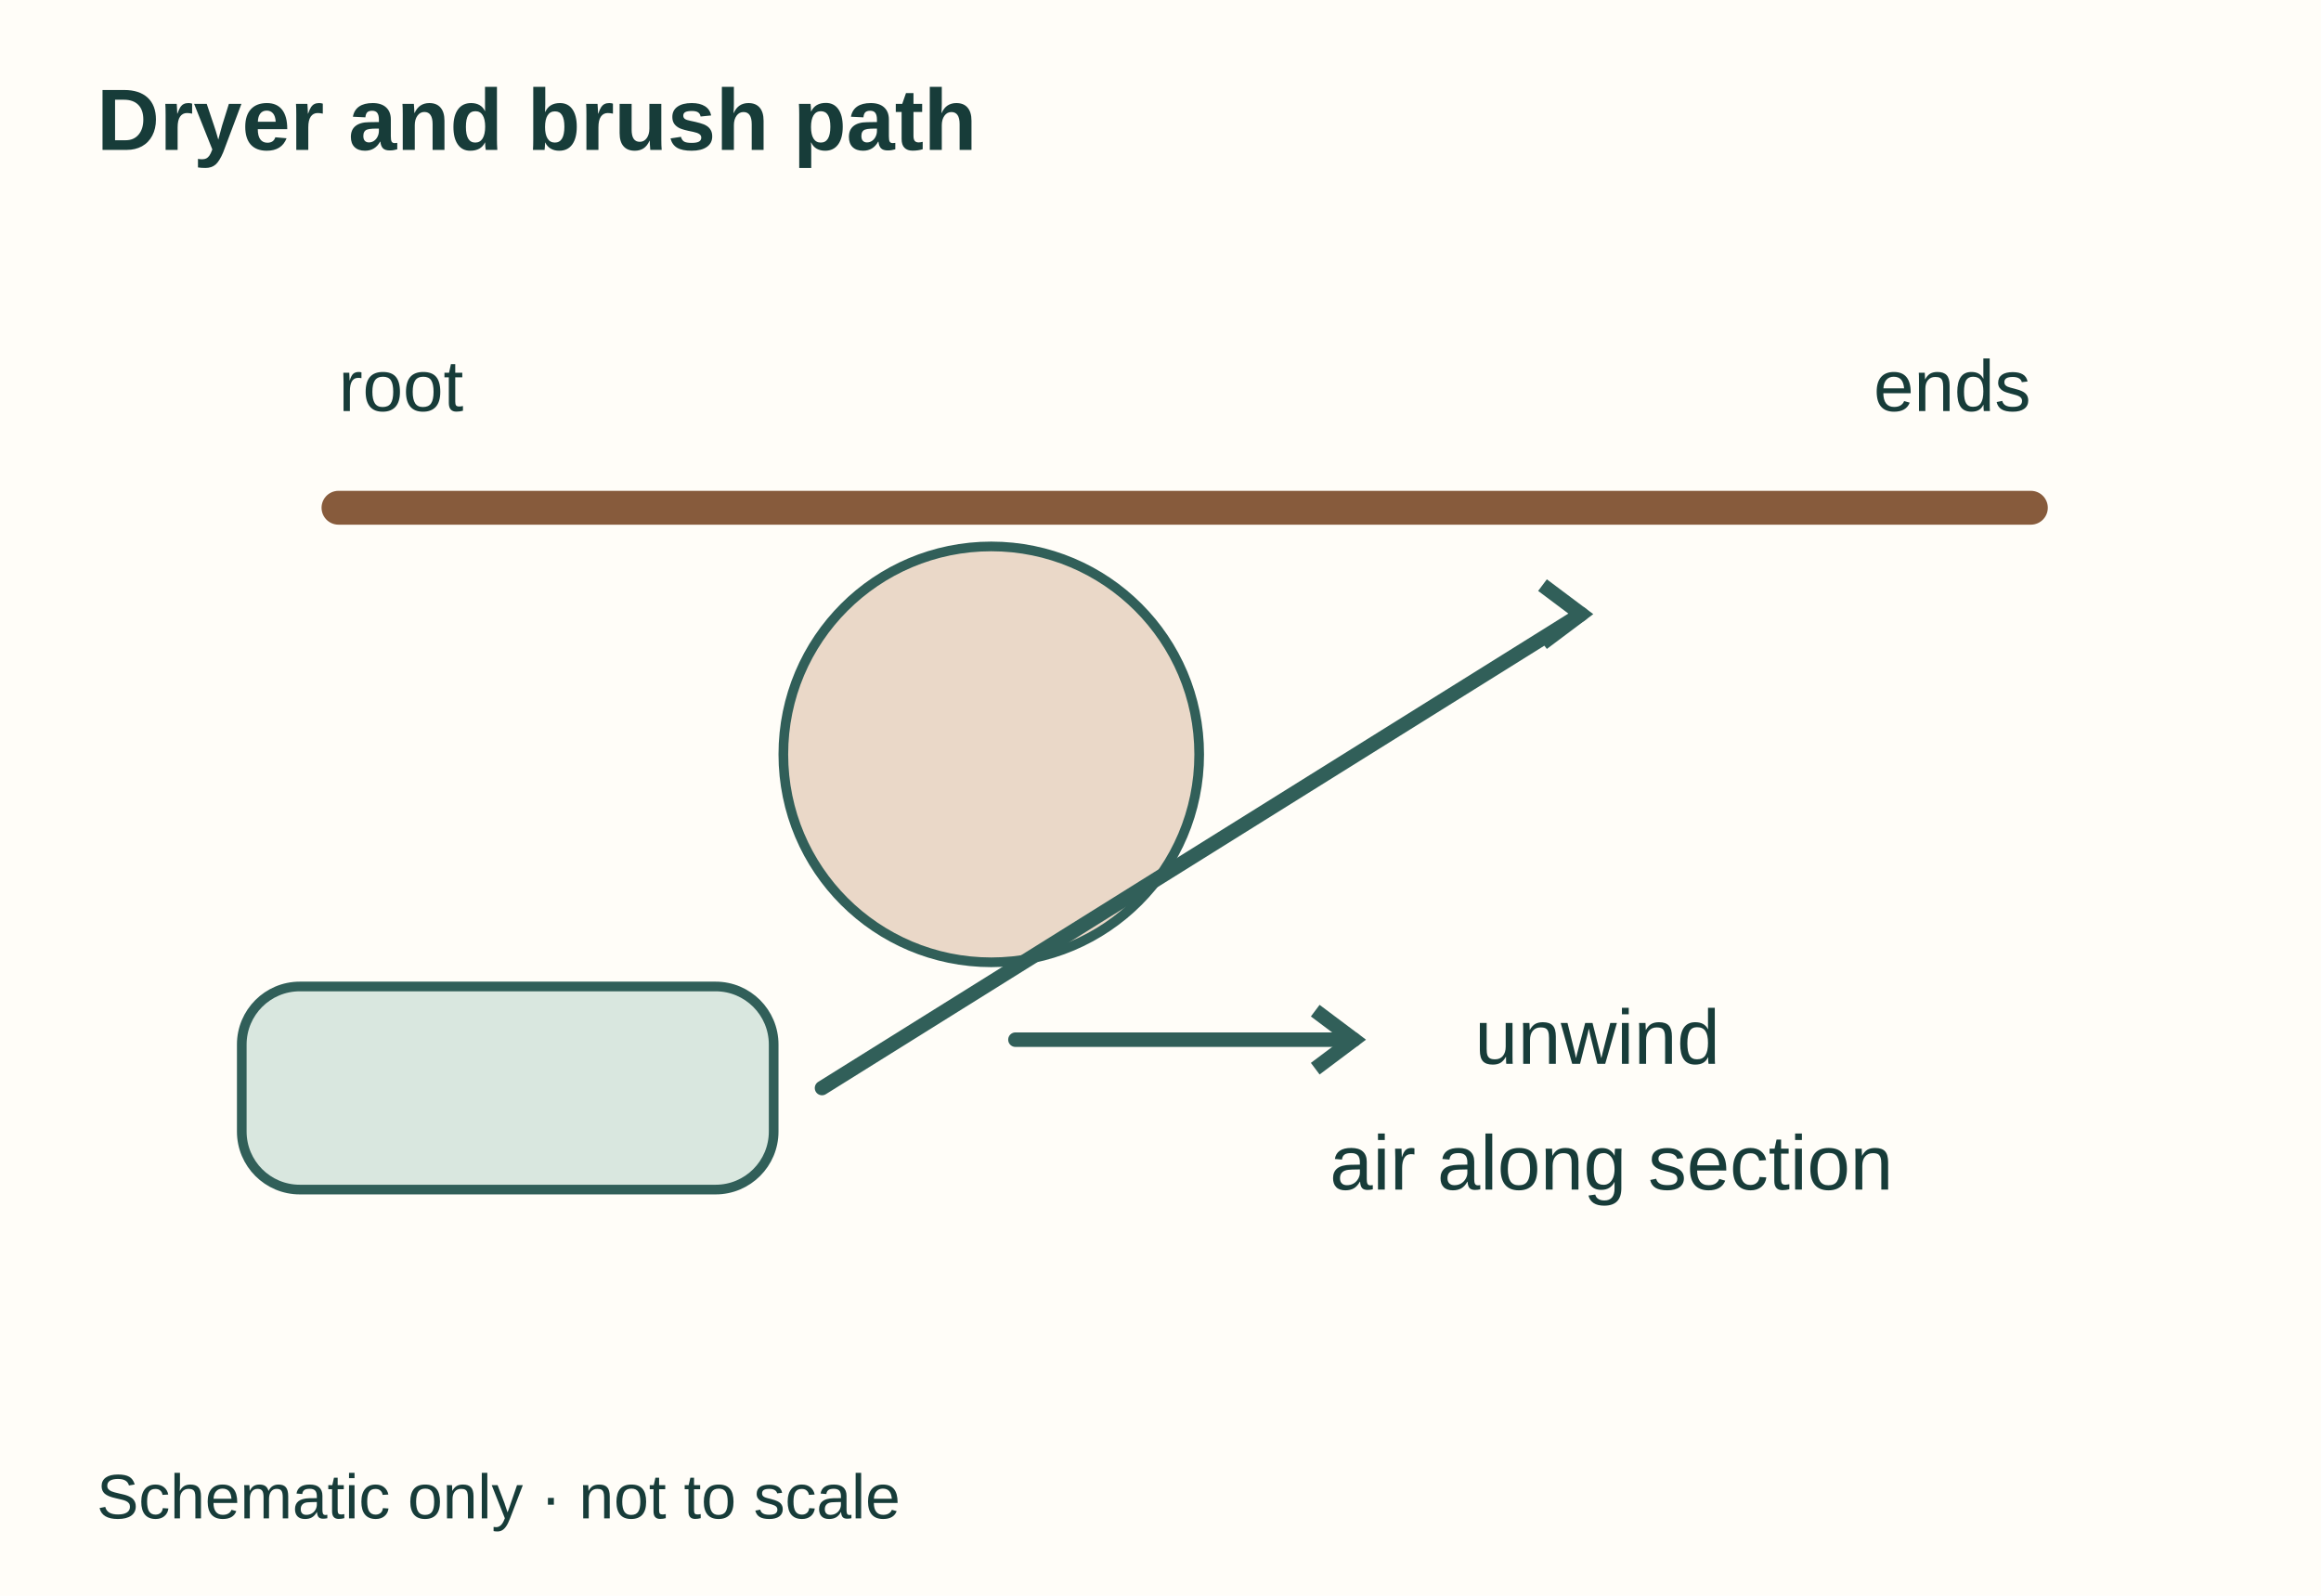
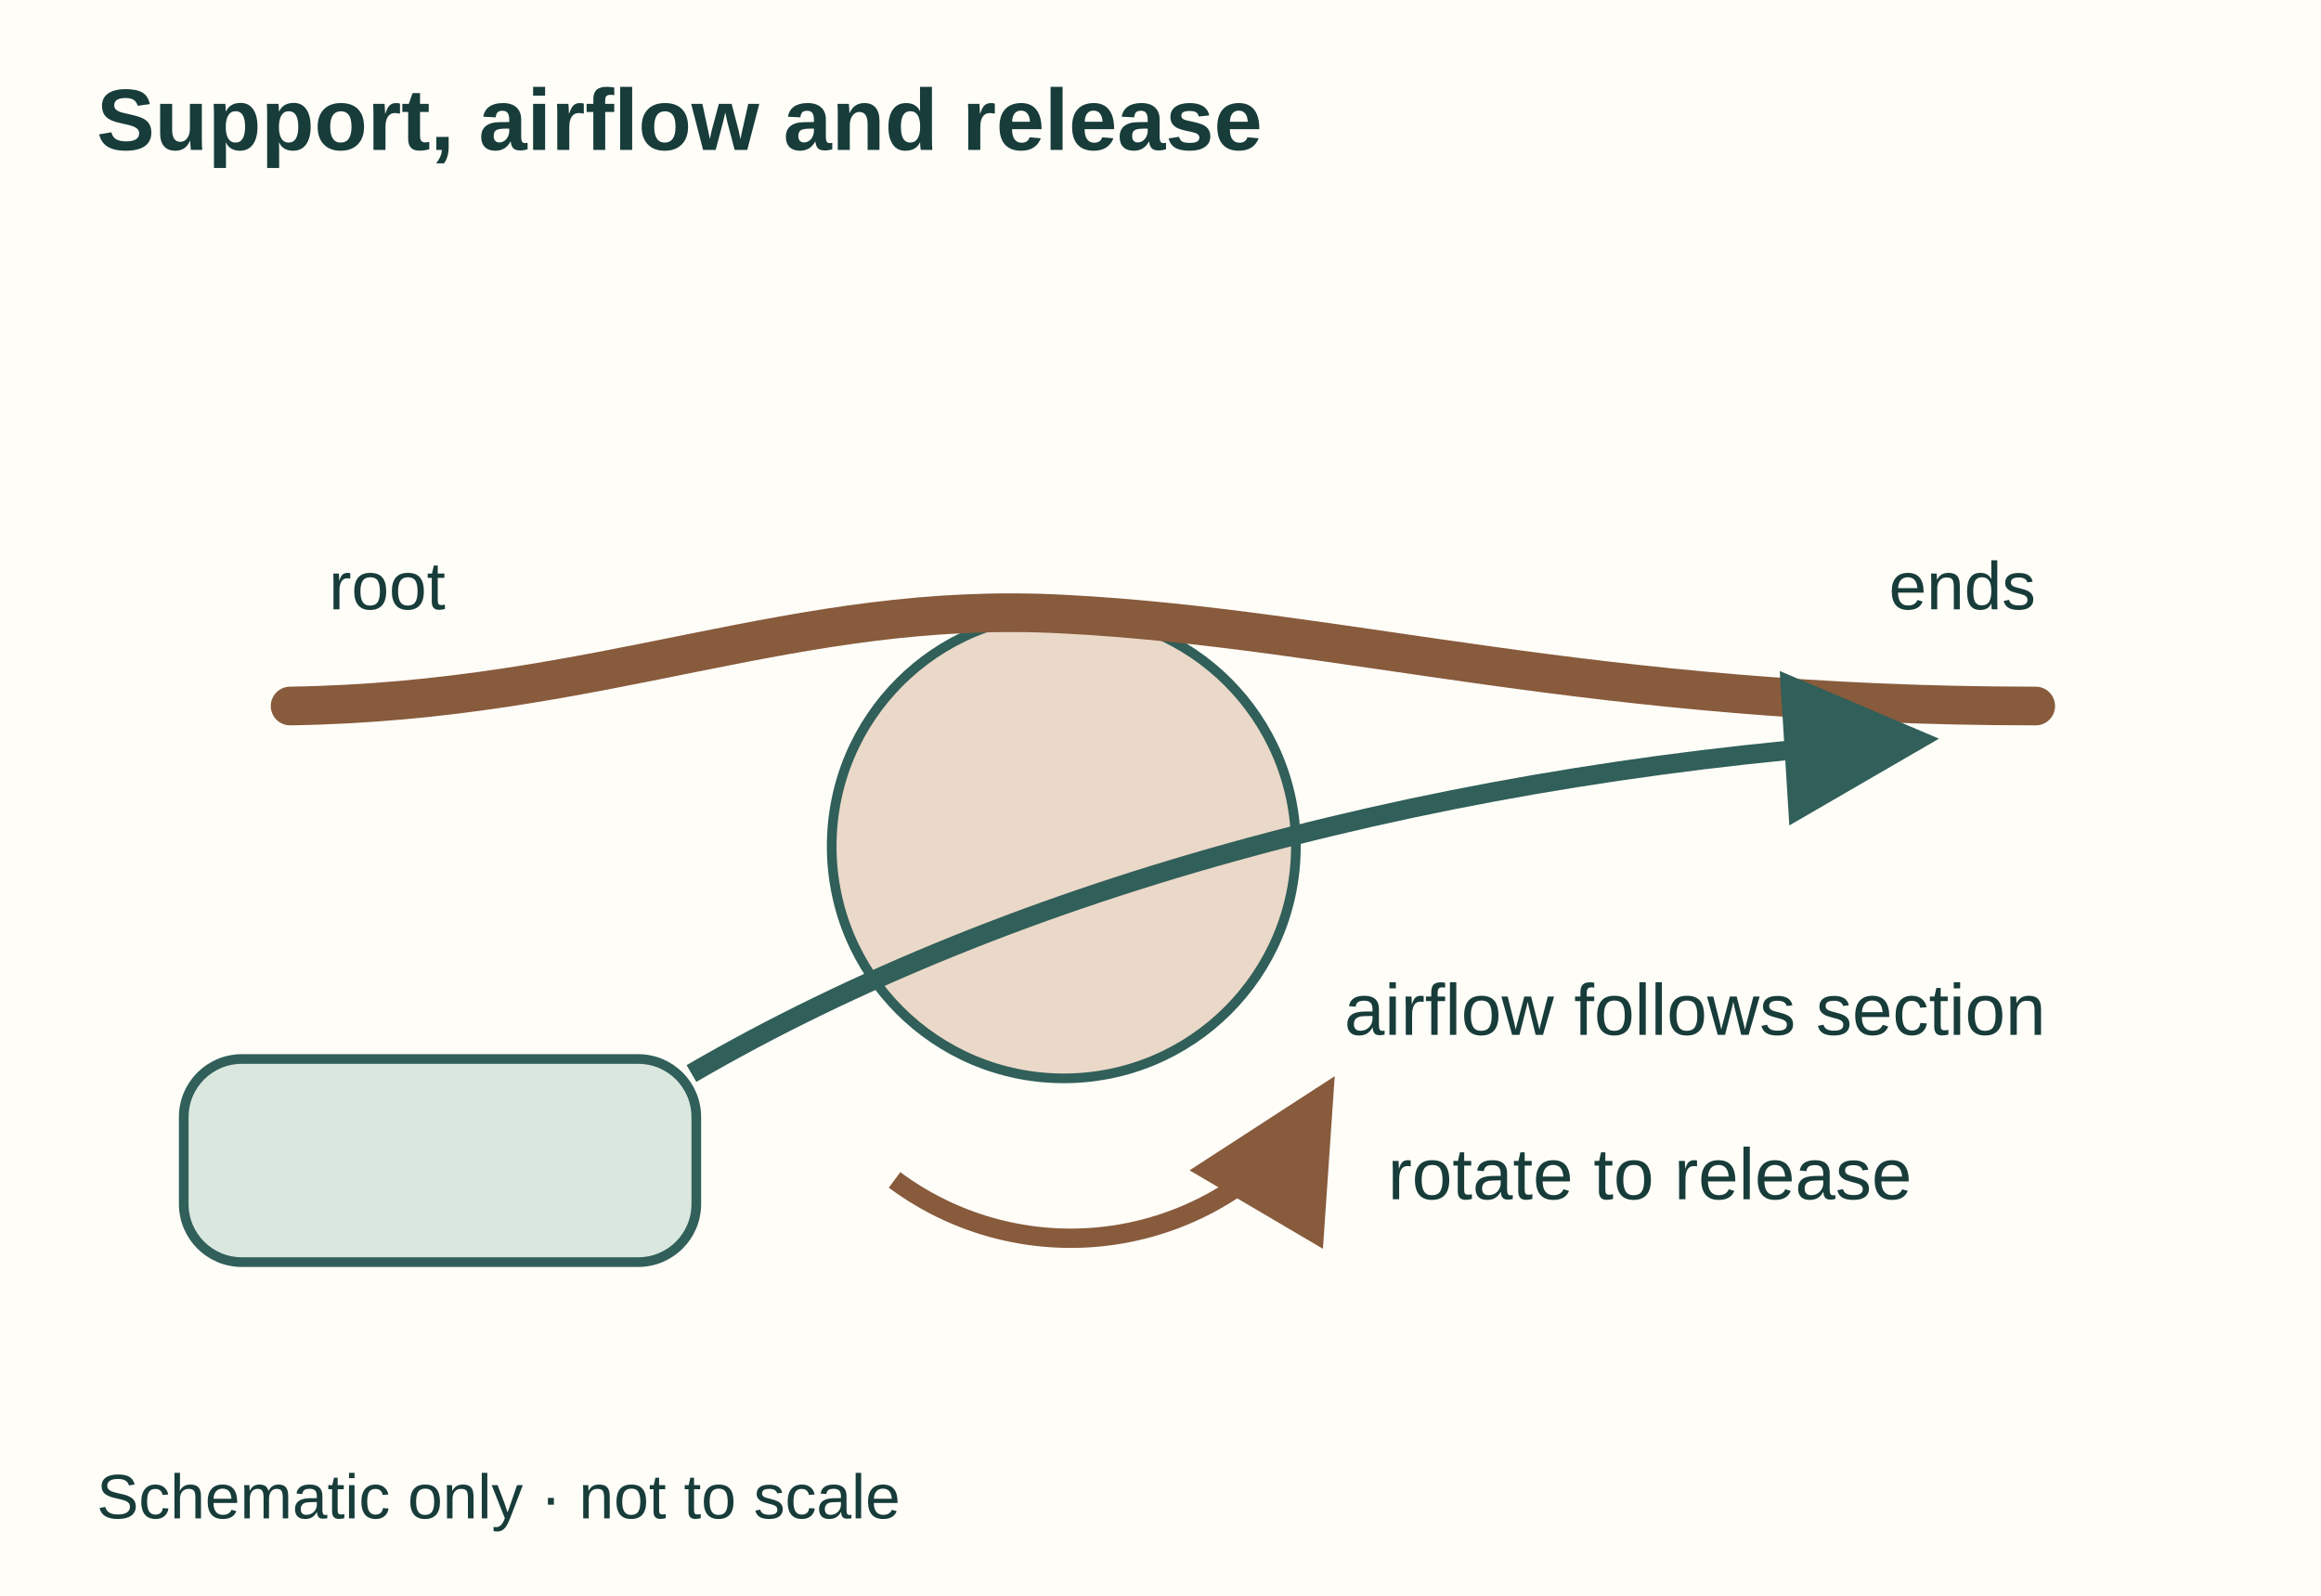
<svg xmlns="http://www.w3.org/2000/svg" viewBox="0 0 480 330" width="480" height="330" role="img" aria-labelledby="title desc">
+   <defs>
+     <marker id="ga" markerWidth="8" markerHeight="8" refX="7" refY="4" orient="auto">
+       <path d="M0 0 L8 4 L0 8 Z" fill="#315f59" />
+     </marker>
+     <marker id="ba" markerWidth="8" markerHeight="8" refX="7" refY="4" orient="auto">
+       <path d="M0 0 L8 4 L0 8 Z" fill="#875b3c" />
+     </marker>
+   </defs>
  <rect width="480" height="330" fill="#fffdf8" />
-   <text x="20" y="31" fill="#173c39" font-family="Arial,sans-serif" font-size="18" font-weight="bold" text-anchor="start">Dryer and brush path</text>
-   <line x1="70" y1="105" x2="420" y2="105" stroke="#875b3c" stroke-width="7" stroke-linecap="round" />
-   <text x="70" y="85" fill="#173c39" font-family="Arial,sans-serif" font-size="15" font-weight="normal" text-anchor="start">root</text>
-   <text x="420" y="85" fill="#173c39" font-family="Arial,sans-serif" font-size="15" font-weight="normal" text-anchor="end">ends</text>
-   <circle cx="205" cy="156" r="43" fill="#ead8c8" stroke="#315f59" stroke-width="2" />
-   <rect x="50" y="204" width="110" height="42" rx="12" fill="#d9e7df" stroke="#315f59" stroke-width="2" />
-   <line x1="170" y1="225" x2="327" y2="127" stroke="#315f59" stroke-width="3" stroke-linecap="round" />
-   <path d="M319 121 L327 127 L319 133" fill="none" stroke="#315f59" stroke-width="3" />
-   <text x="275" y="246" fill="#173c39" font-family="Arial,sans-serif" font-size="16" font-weight="normal" text-anchor="start">air along section</text>
-   <line x1="210" y1="215" x2="280" y2="215" stroke="#315f59" stroke-width="3" stroke-linecap="round" />
-   <path d="M272 209 L280 215 L272 221" fill="none" stroke="#315f59" stroke-width="3" />
-   <text x="305" y="220" fill="#173c39" font-family="Arial,sans-serif" font-size="16" font-weight="normal" text-anchor="start">unwind</text>
-   <text x="20" y="314" fill="#173c39" font-family="Arial,sans-serif" font-size="13" font-weight="normal" text-anchor="start">Schematic only · not to scale</text>
+   <text x="20" y="31" fill="#173c39" font-family="Arial,sans-serif" font-size="18" font-weight="bold">Support, airflow and release</text>
+   <circle cx="220" cy="175" r="48" fill="#ead8c8" stroke="#315f59" stroke-width="2" />
+   <path d="M60 146 C125 145 164 124 220 127 C278 130 329 146 421 146" fill="none" stroke="#875b3c" stroke-width="8" stroke-linecap="round" />
+   <text x="68" y="126" fill="#173c39" font-family="Arial,sans-serif" font-size="14">root</text>
+   <text x="421" y="126" text-anchor="end" fill="#173c39" font-family="Arial,sans-serif" font-size="14">ends</text>
+   <rect x="38" y="219" width="106" height="42" rx="12" fill="#d9e7df" stroke="#315f59" stroke-width="2" />
+   <path d="M143 222 C210 183 300 159 397 153" fill="none" stroke="#315f59" stroke-width="4" marker-end="url(#ga)" />
+   <text x="278" y="214" fill="#173c39" font-family="Arial,sans-serif" font-size="15">airflow follows section</text>
+   <path d="M185 244 A61 61 0 0 0 274 226" fill="none" stroke="#875b3c" stroke-width="4" marker-end="url(#ba)" />
+   <text x="287" y="248" fill="#173c39" font-family="Arial,sans-serif" font-size="15">rotate to release</text>
+   <text x="20" y="314" fill="#173c39" font-family="Arial,sans-serif" font-size="13">Schematic only · not to scale</text>
</svg>
